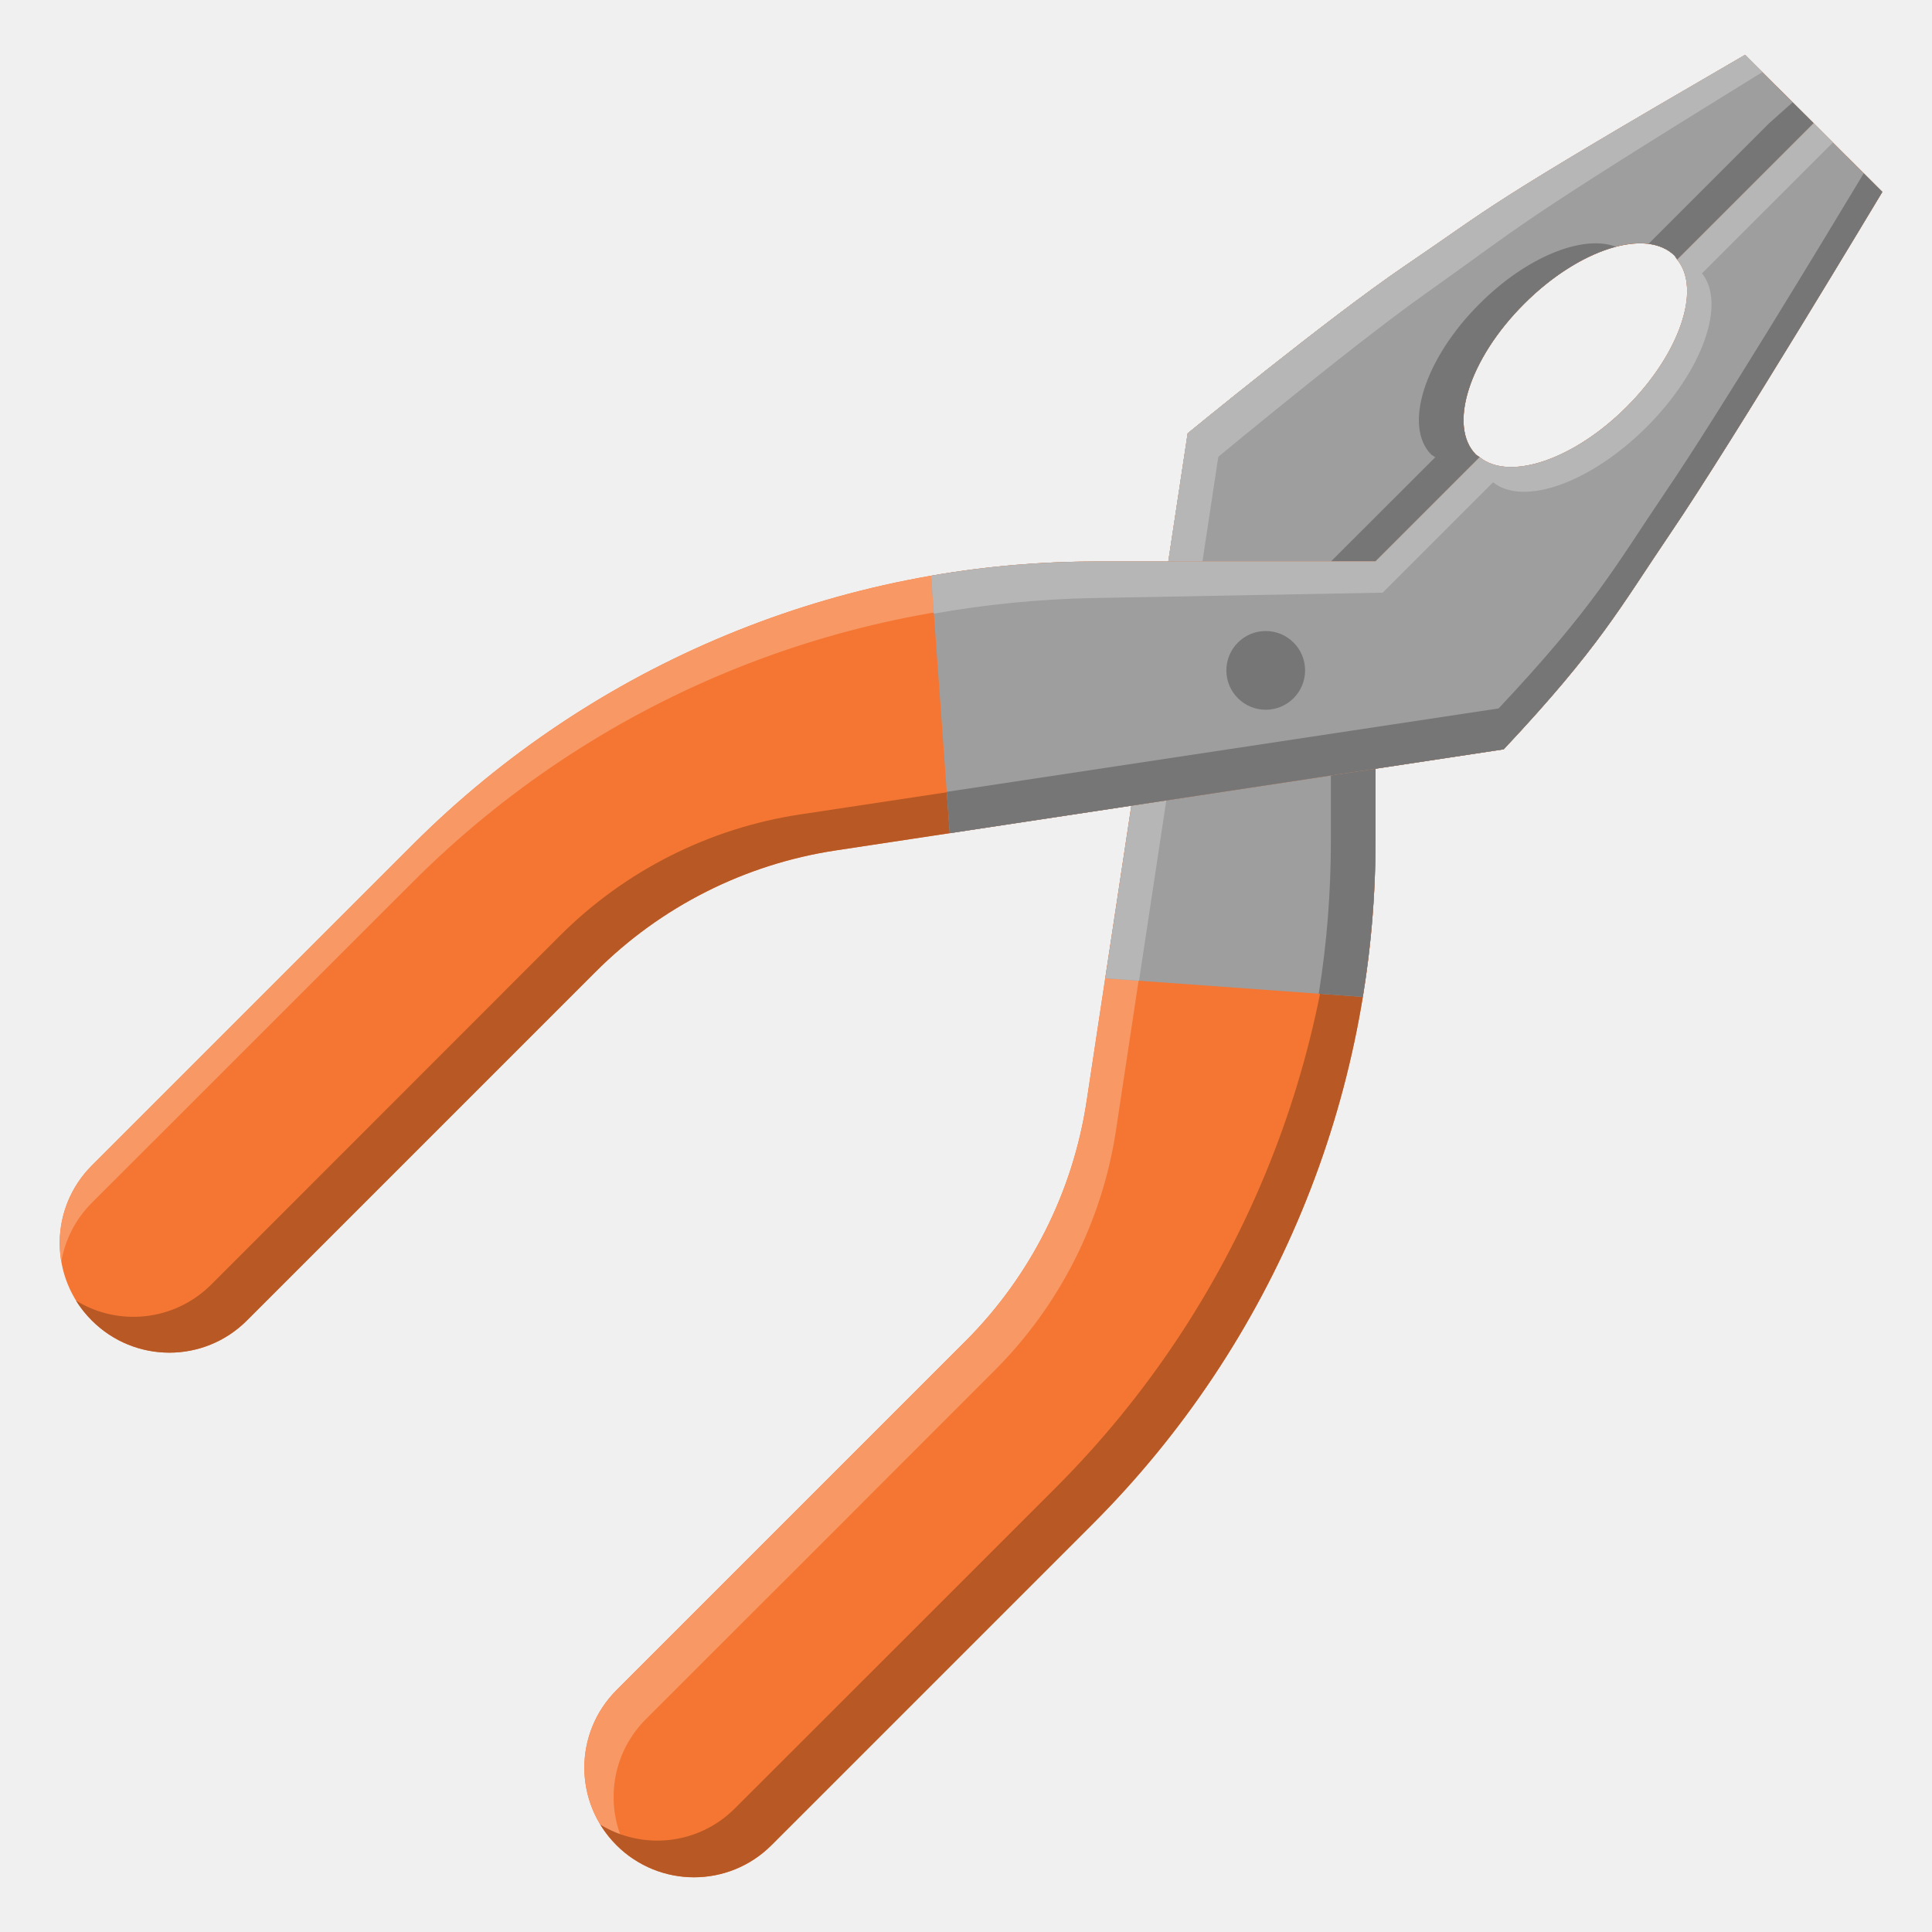
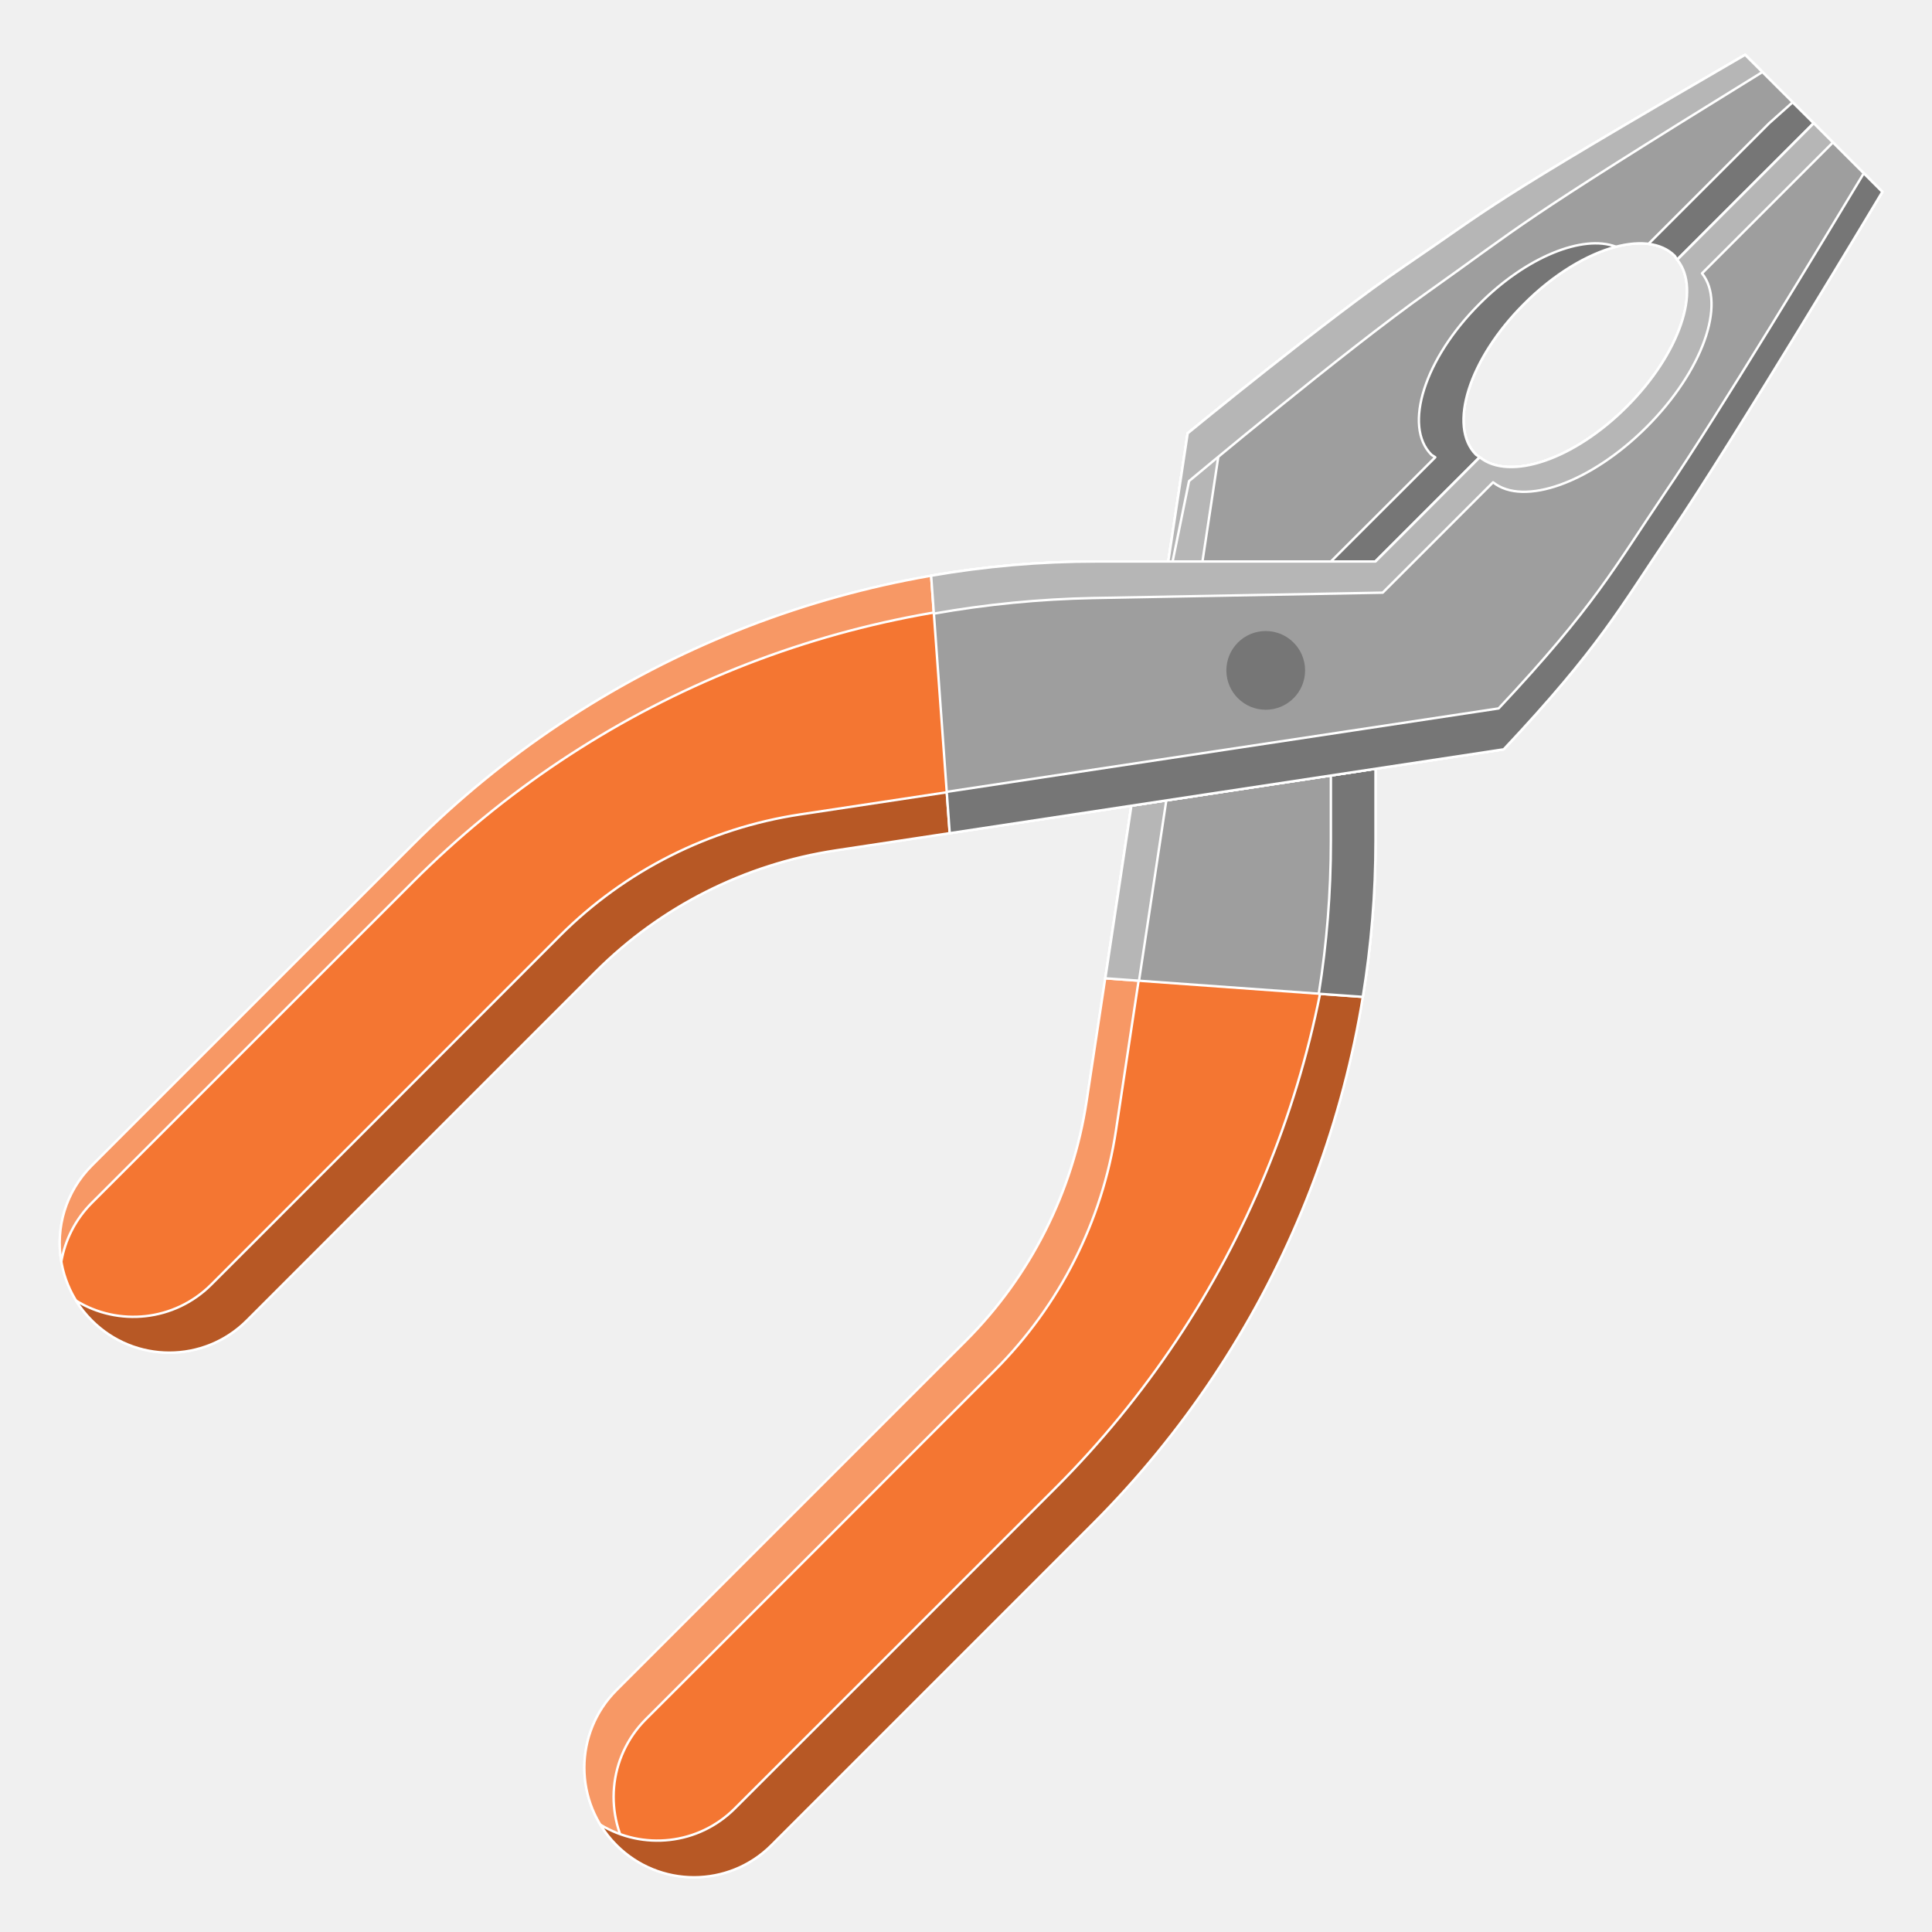
<svg xmlns="http://www.w3.org/2000/svg" fill="#000000" width="800px" height="800px" viewBox="0 -0.5 129 129" style="fill-rule:evenodd;clip-rule:evenodd;stroke-linejoin:round;stroke-miterlimit:2;" version="1.1" xml:space="preserve">
+   <style>
+     path {
+         fill: none;
+       stroke: white;
+       stroke-width: 1;
+       stroke-linejoin: round;
+         vector-effect: non-scaling-stroke;
+     }
+   </style>
  <g transform="matrix(1,0,0,1,-630,0)">
    <g id="pliers-tools-" transform="matrix(1,0,0,1,630.835,0)">
      <rect height="128" style="fill:none;" width="128" x="0" y="0" />
      <g transform="matrix(1,0,0,1,0.0980764,-0.0980764)">
        <g transform="matrix(1,0,0,1,-2818.85,-2621.67)">
          <path d="M2916.72,2651.8L2909.76,2658.76L2909.76,2677.42C2909.76,2694.53 2902.96,2710.94 2890.87,2723.03C2883.08,2730.82 2874.66,2739.24 2869.43,2744.47C2866.57,2747.33 2861.94,2747.33 2859.08,2744.47C2859.08,2744.47 2859.08,2744.47 2859.08,2744.47C2856.22,2741.61 2856.22,2736.98 2859.08,2734.12C2865.26,2727.94 2875.6,2717.6 2882.38,2710.82C2886.72,2706.48 2889.55,2700.87 2890.47,2694.8C2892.81,2679.36 2897.22,2650.2 2897.22,2650.2C2897.22,2650.2 2906.63,2642.48 2911.66,2639.06C2917.87,2634.85 2916.47,2635.35 2934.44,2624.93L2939.02,2629.5L2929.91,2638.61L2929.74,2638.35C2927.85,2636.46 2923.34,2637.89 2919.68,2641.56C2916.01,2645.22 2914.58,2649.73 2916.47,2651.63L2916.72,2651.8Z" style="fill:rgb(244,118,50);" />
        </g>
        <g transform="matrix(1,0,0,1,-2818.85,-2621.67)">
          <path d="M2936.39,2626.88C2918.43,2637.3 2919.82,2636.8 2913.61,2641.01C2908.59,2644.43 2899.17,2652.16 2899.17,2652.16C2899.17,2652.16 2894.76,2681.31 2892.43,2696.75C2891.51,2702.82 2888.67,2708.43 2884.33,2712.77C2877.56,2719.55 2867.21,2729.9 2861.03,2736.07C2858.51,2738.6 2858.21,2742.51 2860.15,2745.36C2859.77,2745.1 2859.41,2744.8 2859.08,2744.47C2859.08,2744.47 2859.08,2744.47 2859.08,2744.47C2856.22,2741.61 2856.22,2736.98 2859.08,2734.12C2865.26,2727.94 2875.6,2717.6 2882.38,2710.82C2886.72,2706.48 2889.55,2700.87 2890.47,2694.8C2892.81,2679.36 2897.22,2650.2 2897.22,2650.2C2897.22,2650.2 2906.63,2642.48 2911.66,2639.06C2917.87,2634.85 2916.47,2635.35 2934.44,2624.93L2936.39,2626.88Z" style="fill:rgb(247,152,101);" />
        </g>
        <g transform="matrix(1,0,0,1,-2818.85,-2621.67)">
          <path d="M2934.44,2624.93L2939.02,2629.5L2929.91,2638.61L2929.74,2638.35C2927.85,2636.46 2923.34,2637.89 2919.68,2641.56C2916.01,2645.22 2914.58,2649.73 2916.47,2651.63L2916.72,2651.8L2909.76,2658.76L2909.76,2677.42C2909.76,2694.53 2902.96,2710.94 2890.87,2723.03C2883.08,2730.82 2874.66,2739.24 2869.43,2744.47C2866.57,2747.33 2861.94,2747.33 2859.08,2744.47C2859.08,2744.47 2859.08,2744.47 2859.08,2744.47C2858.66,2744.05 2858.3,2743.59 2858,2743.1C2860.82,2744.82 2864.54,2744.46 2866.98,2742.02C2872.22,2736.79 2880.63,2728.38 2888.42,2720.59C2900.51,2708.49 2907.31,2692.08 2907.31,2674.97L2907.31,2656.31L2914.28,2649.35L2914.02,2649.18C2912.13,2647.28 2913.56,2642.77 2917.23,2639.11C2920.89,2635.45 2925.4,2634.01 2927.3,2635.91L2927.47,2636.16L2936.57,2627.05L2934.44,2624.93Z" style="fill:rgb(183,88,37);" />
        </g>
        <g transform="matrix(1,0,0,1,-2818.85,-2621.67)">
          <path d="M2916.72,2651.8L2909.76,2658.76L2909.76,2677.42C2909.76,2680.93 2909.47,2684.41 2908.91,2687.83L2891.72,2686.59C2894.1,2670.84 2897.22,2650.2 2897.22,2650.2C2897.22,2650.2 2906.63,2642.48 2911.66,2639.06C2917.87,2634.85 2916.47,2635.35 2934.44,2624.93L2939.02,2629.5L2929.91,2638.61L2929.74,2638.35C2927.85,2636.46 2923.34,2637.89 2919.68,2641.56C2916.01,2645.22 2914.58,2649.73 2916.47,2651.63L2916.72,2651.8Z" style="fill:rgb(158,158,158);" />
        </g>
        <g transform="matrix(1,0,0,1,-2818.85,-2621.67)">
          <path d="M2935.47,2625.95C2918.76,2635.65 2919.95,2635.27 2913.89,2639.39C2908.86,2642.8 2899.45,2650.53 2899.45,2650.53L2893.97,2686.75L2891.72,2686.59C2894.1,2670.84 2897.22,2650.2 2897.22,2650.2C2897.22,2650.2 2906.63,2642.48 2911.66,2639.06C2917.87,2634.85 2916.47,2635.35 2934.44,2624.93L2935.47,2625.95ZM2929.09,2637.88C2929.62,2637.82 2930.13,2637.84 2930.58,2637.94L2929.91,2638.61L2929.74,2638.35C2929.55,2638.16 2929.33,2638 2929.09,2637.88Z" style="fill:rgb(182,182,182);" />
        </g>
        <g transform="matrix(1,0,0,1,-2818.85,-2621.67)">
          <path d="M2935.59,2626.08C2918.65,2636.53 2919.72,2636.18 2913.23,2640.78C2907.71,2644.68 2897.31,2653.39 2897.31,2653.39L2895.1,2664.21L2897.22,2650.2C2897.22,2650.2 2906.63,2642.48 2911.66,2639.06C2917.87,2634.85 2916.47,2635.35 2934.44,2624.93L2935.59,2626.08ZM2930.29,2638.23L2929.91,2638.61L2929.74,2638.35C2929.71,2638.32 2929.68,2638.29 2929.65,2638.26C2929.87,2638.24 2930.09,2638.23 2930.29,2638.23Z" style="fill:rgb(182,182,182);" />
        </g>
        <g transform="matrix(1,0,0,1,-2818.85,-2621.67)">
          <path d="M2905.97,2687.62C2906.51,2684.27 2906.78,2680.86 2906.78,2677.42L2906.78,2658.76L2913.75,2651.8L2913.49,2651.63C2911.6,2649.73 2913.03,2645.22 2916.7,2641.56C2919.84,2638.41 2923.61,2636.91 2925.81,2637.74C2923.88,2638.25 2921.65,2639.58 2919.68,2641.56C2916.01,2645.22 2914.58,2649.73 2916.47,2651.63L2916.72,2651.8L2909.76,2658.76L2909.76,2677.42C2909.76,2680.93 2909.47,2684.41 2908.91,2687.83L2905.97,2687.62ZM2936.04,2629.5L2937.61,2628.1L2939.02,2629.5L2929.91,2638.61L2929.74,2638.35C2929.29,2637.9 2928.69,2637.64 2927.99,2637.55L2936.04,2629.5Z" style="fill:rgb(118,118,118);" />
        </g>
        <g transform="matrix(1,0,0,1,-2818.85,-2621.67)">
          <path d="M2929.91,2638.61L2939.02,2629.5L2943.6,2634.08C2943.6,2634.08 2933.67,2650.66 2929.46,2656.86C2926.05,2661.89 2924.75,2664.45 2918.32,2671.3C2918.32,2671.3 2889.16,2675.71 2873.72,2678.05C2867.65,2678.97 2862.04,2681.8 2857.7,2686.14C2850.92,2692.92 2840.58,2703.26 2834.4,2709.44C2831.54,2712.3 2826.91,2712.3 2824.05,2709.44C2824.05,2709.44 2824.05,2709.44 2824.05,2709.44C2821.19,2706.58 2821.19,2701.95 2824.05,2699.09C2829.28,2693.86 2837.69,2685.45 2845.48,2677.66C2857.58,2665.56 2874,2658.76 2891.11,2658.76L2909.76,2658.76L2916.72,2651.8C2918.71,2653.41 2923.02,2651.95 2926.54,2648.42C2930.06,2644.9 2931.53,2640.59 2929.91,2638.61Z" style="fill:rgb(244,118,50);" />
        </g>
        <g transform="matrix(1,0,0,1,-2818.85,-2621.67)">
          <path d="M2930.41,2642.04C2931.08,2644.25 2929.58,2647.88 2926.54,2650.91C2923.02,2654.44 2918.71,2655.9 2916.72,2654.29L2909.76,2661.25L2891.11,2661.25C2874,2661.25 2857.58,2668.05 2845.48,2680.16C2837.69,2687.94 2829.28,2696.35 2824.05,2701.58C2822.94,2702.69 2822.26,2704.07 2822.01,2705.51C2821.62,2703.25 2822.3,2700.84 2824.05,2699.09C2829.28,2693.86 2837.69,2685.45 2845.48,2677.66C2857.58,2665.56 2874,2658.76 2891.11,2658.76L2909.76,2658.76L2916.72,2651.8C2918.71,2653.41 2923.02,2651.95 2926.54,2648.42C2928.61,2646.36 2929.96,2644.02 2930.41,2642.04ZM2930.56,2640.45C2930.52,2639.73 2930.31,2639.1 2929.91,2638.61L2939.02,2629.5L2943.6,2634.08C2943.6,2634.08 2943.25,2634.66 2942.66,2635.64L2939.02,2631.99L2930.56,2640.45Z" style="fill:rgb(247,152,101);" />
        </g>
        <g transform="matrix(1,0,0,1,-2818.85,-2621.67)">
          <path d="M2943.6,2634.08C2943.6,2634.08 2933.67,2650.66 2929.46,2656.86C2926.05,2661.89 2924.75,2664.45 2918.32,2671.3C2918.32,2671.3 2889.16,2675.71 2873.72,2678.05C2867.65,2678.97 2862.04,2681.8 2857.7,2686.14C2850.92,2692.92 2840.58,2703.26 2834.4,2709.44C2831.54,2712.3 2826.91,2712.3 2824.05,2709.44C2824.05,2709.44 2824.05,2709.44 2824.05,2709.44C2823.64,2709.03 2823.28,2708.58 2822.99,2708.11C2825.81,2709.85 2829.56,2709.49 2832.01,2707.05C2838.18,2700.87 2848.53,2690.52 2855.31,2683.74C2859.64,2679.41 2865.26,2676.57 2871.33,2675.65C2886.76,2673.32 2915.92,2668.91 2915.92,2668.91C2922.35,2662.06 2923.65,2659.49 2927.07,2654.46C2931.28,2648.26 2941.2,2631.69 2941.2,2631.69L2943.6,2634.08Z" style="fill:rgb(183,88,37);" />
        </g>
        <g transform="matrix(1,0,0,1,-2818.85,-2621.67)">
          <path d="M2929.91,2638.61L2939.02,2629.5L2943.6,2634.08C2943.6,2634.08 2933.67,2650.66 2929.46,2656.86C2926.05,2661.89 2924.75,2664.45 2918.32,2671.3L2881.33,2676.9L2880.09,2659.71C2883.7,2659.08 2887.39,2658.76 2891.11,2658.76L2909.76,2658.76L2916.72,2651.8C2918.71,2653.41 2923.02,2651.95 2926.54,2648.42C2930.06,2644.9 2931.53,2640.59 2929.91,2638.61Z" style="fill:rgb(158,158,158);" />
        </g>
        <g transform="matrix(1,0,0,1,-2818.85,-2621.67)">
          <path d="M2940.3,2630.78L2931.56,2639.52C2933.19,2641.55 2931.59,2646.05 2927.87,2649.77C2924.14,2653.5 2919.64,2655.1 2917.61,2653.47L2910.24,2660.84C2910.24,2660.84 2901.11,2661.01 2890.89,2661.2C2887.31,2661.27 2883.76,2661.62 2880.27,2662.24L2880.09,2659.71C2883.7,2659.08 2887.39,2658.76 2891.11,2658.76L2909.76,2658.76L2916.72,2651.8C2918.71,2653.41 2923.02,2651.95 2926.54,2648.42C2930.06,2644.9 2931.53,2640.59 2929.91,2638.61L2939.02,2629.5L2940.3,2630.78Z" style="fill:rgb(182,182,182);" />
        </g>
        <g transform="matrix(1,0,0,1,-2818.85,-2621.67)">
          <path d="M2942.36,2632.84L2943.6,2634.08C2943.6,2634.08 2933.67,2650.66 2929.46,2656.86C2926.05,2661.89 2924.75,2664.45 2918.32,2671.3L2881.33,2676.9L2881.13,2674.14L2917.98,2668.57C2924.41,2661.72 2925.71,2659.16 2929.12,2654.12C2932.57,2649.06 2939.82,2637.06 2942.36,2632.84Z" style="fill:rgb(118,118,118);" />
        </g>
        <g transform="matrix(1,0,0,1,-2818.85,-2621.67)">
          <circle cx="2902.43" cy="2666.03" r="2.628" style="fill:rgb(118,118,118);" />
        </g>
      </g>
    </g>
  </g>
</svg>
